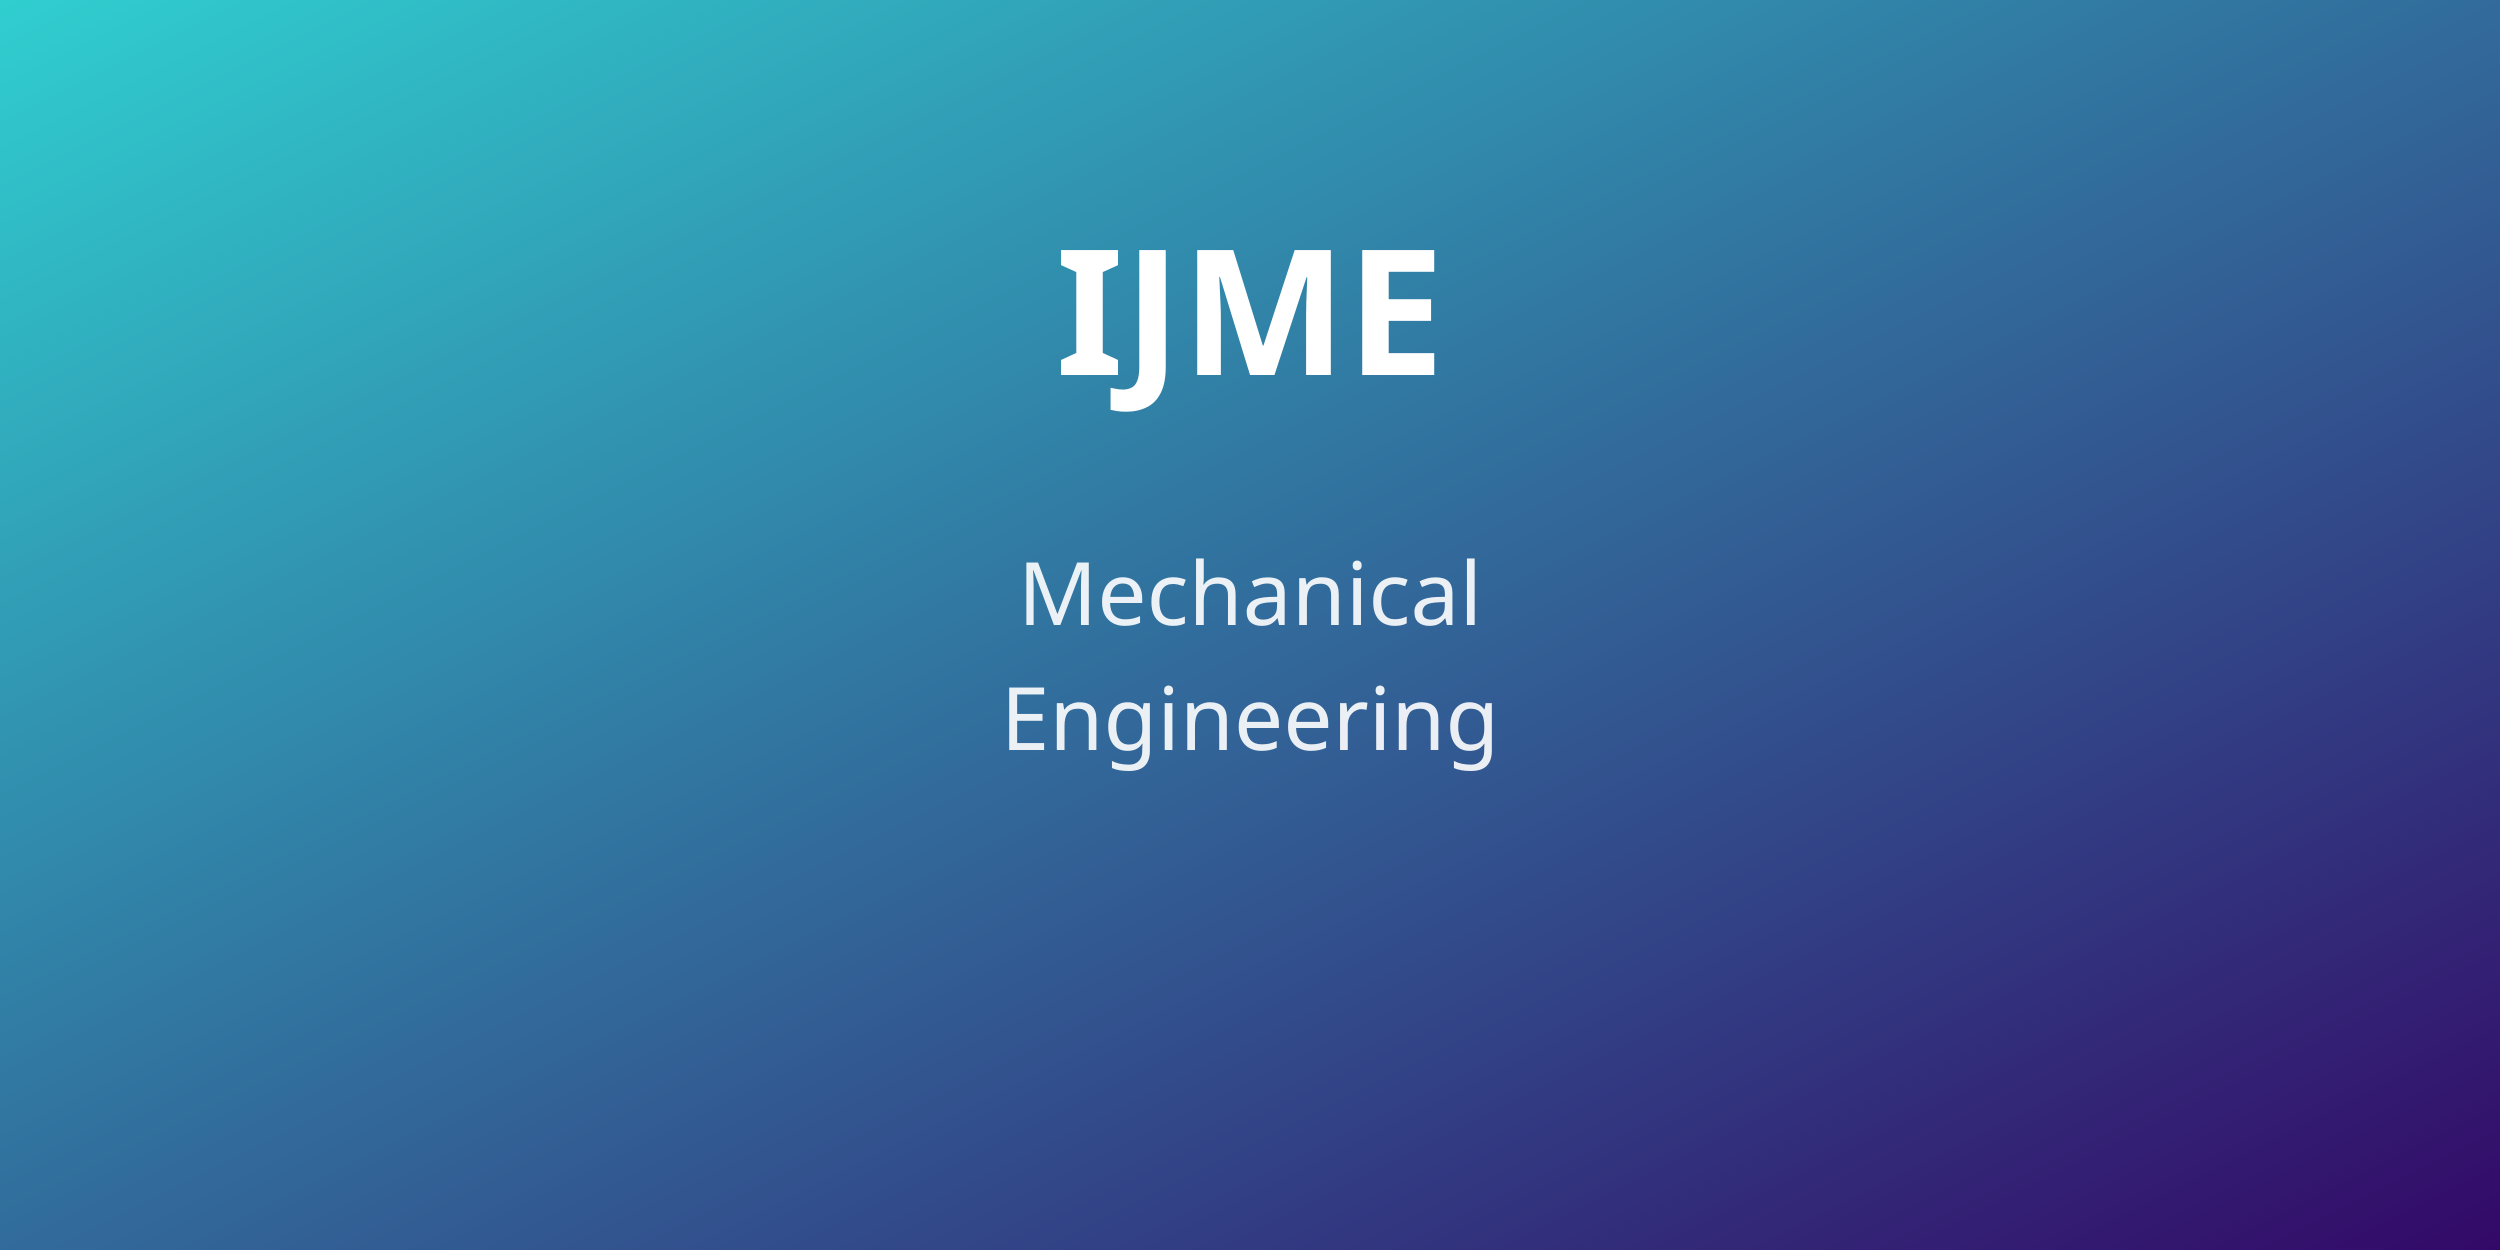
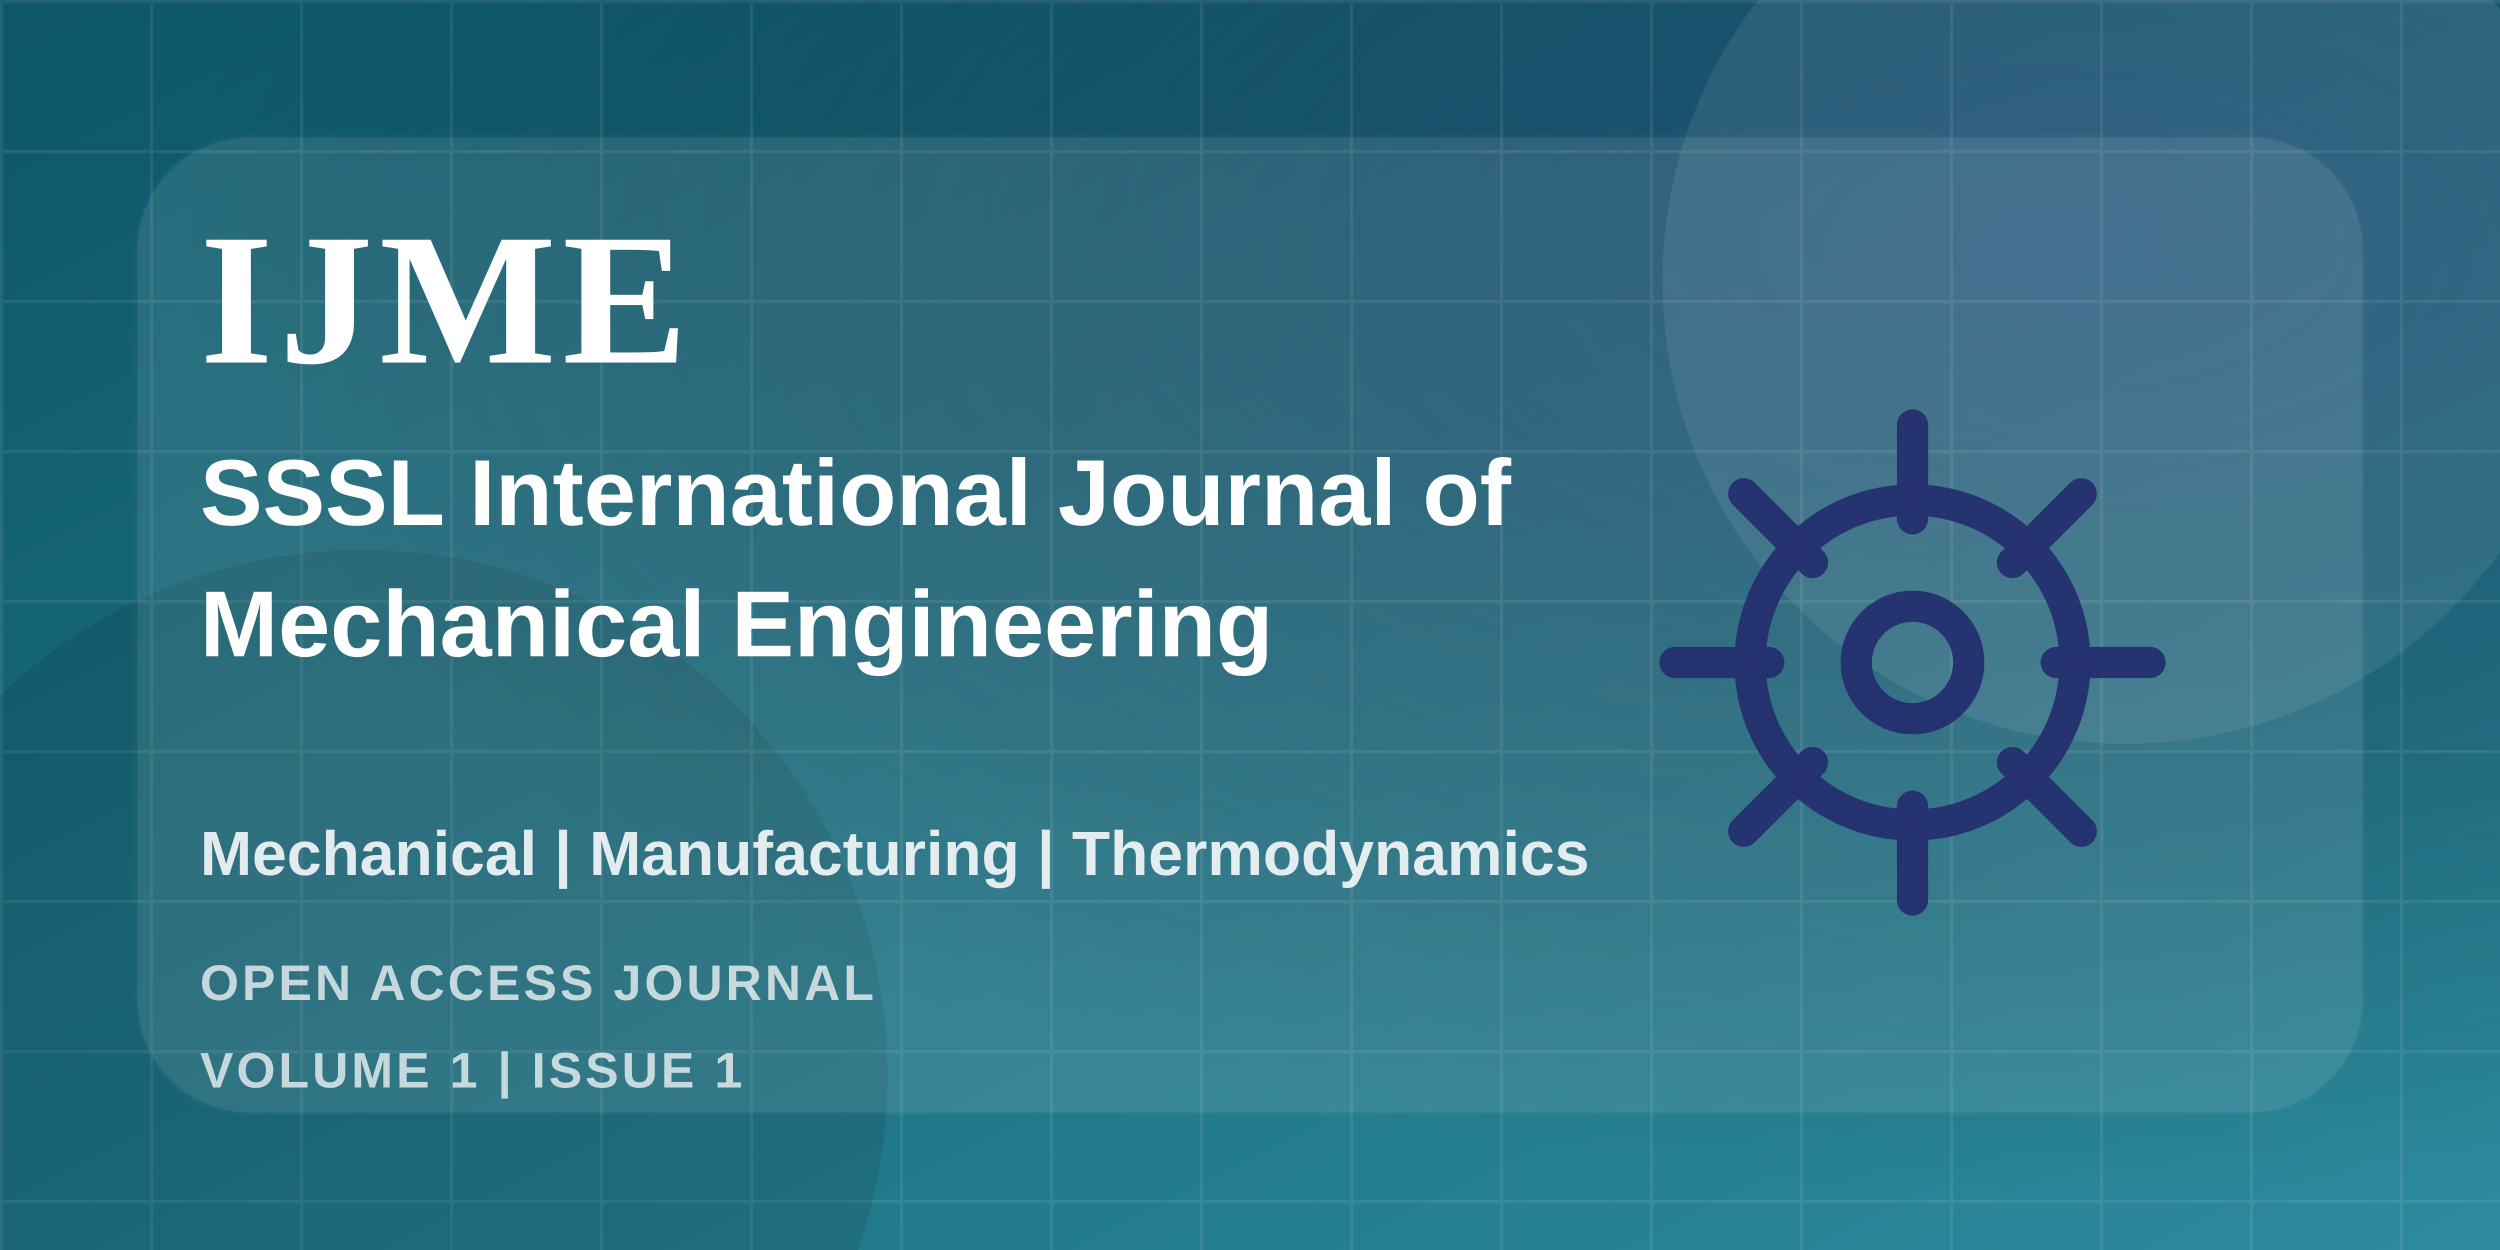
- <svg xmlns="http://www.w3.org/2000/svg" viewBox="0 0 400 200">
+ <svg xmlns="http://www.w3.org/2000/svg" viewBox="0 0 400 200" role="img" aria-labelledby="title-IJME desc-IJME">
  <defs>
-     <linearGradient id="grad5" x1="0%" y1="0%" x2="100%" y2="100%">
-       <stop offset="0%" style="stop-color:#30cfd0;stop-opacity:1" />
-       <stop offset="100%" style="stop-color:#330867;stop-opacity:1" />
+     <linearGradient id="coverGrad5" x1="0%" y1="0%" x2="100%" y2="100%">
+       <stop offset="0%" stop-color="#0c5668" />
+       <stop offset="100%" stop-color="#2d8b9d" />
    </linearGradient>
+     <radialGradient id="glow5" cx="82%" cy="20%" r="75%">
+       <stop offset="0%" stop-color="#24306f" stop-opacity="0.45" />
+       <stop offset="100%" stop-color="#000000" stop-opacity="0" />
+     </radialGradient>
+     <pattern id="grid5" width="24" height="24" patternUnits="userSpaceOnUse">
+       <path d="M24 0H0V24" fill="none" stroke="#ffffff" stroke-opacity="0.08" stroke-width="1" />
+     </pattern>
+     <style>
+       .code { font-family: Georgia, 'Times New Roman', serif; font-size: 30px; font-weight: 800; letter-spacing: 1px; fill: #ffffff; }
+       .title { font-family: 'Outfit', 'Segoe UI', Arial, sans-serif; font-size: 15px; font-weight: 800; fill: #ffffff; }
+       .subject { font-family: 'Poppins', 'Segoe UI', Arial, sans-serif; font-size: 10px; font-weight: 700; fill: rgba(255,255,255,0.86); }
+       .meta { font-family: 'Poppins', 'Segoe UI', Arial, sans-serif; font-size: 8px; font-weight: 700; fill: rgba(255,255,255,0.72); letter-spacing: 0.5px; }
+     </style>
  </defs>
-   <rect width="400" height="200" fill="url(#grad5)" />
-   <text x="200" y="60" font-size="28" font-weight="bold" fill="white" text-anchor="middle" font-family="Outfit">IJME</text>
-   <text x="200" y="100" font-size="14" fill="rgba(255,255,255,0.9)" text-anchor="middle" font-family="Poppins">Mechanical</text>
-   <text x="200" y="120" font-size="14" fill="rgba(255,255,255,0.9)" text-anchor="middle" font-family="Poppins">Engineering</text>
+   <rect width="400" height="200" rx="0" fill="url(#coverGrad5)" />
+   <rect width="400" height="200" fill="url(#glow5)" />
+   <rect width="400" height="200" fill="url(#grid5)" />
+   <circle cx="340" cy="45" r="74" fill="#ffffff" opacity="0.08" />
+   <circle cx="58" cy="172" r="84" fill="#000000" opacity="0.10" />
+   <rect x="22" y="22" width="356" height="156" rx="18" fill="#ffffff" opacity="0.10" stroke="#ffffff" stroke-opacity="0.22" />
+   <text x="32" y="58" class="code">IJME</text>
+   <text x="32" y="84" class="title">SSSL International Journal of</text>
+   <text x="32" y="105" class="title">Mechanical Engineering</text>
+   <text x="32" y="140" class="subject">Mechanical | Manufacturing | Thermodynamics</text>
+   <text x="32" y="160" class="meta">OPEN ACCESS JOURNAL</text>
+   <text x="32" y="174" class="meta">VOLUME 1 | ISSUE 1</text>
+   <circle cx="306" cy="106" r="26" fill="none" stroke="#24306f" stroke-width="5" stroke-linecap="round" stroke-linejoin="round" opacity="0.95" />
+   <circle cx="306" cy="106" r="9" fill="none" stroke="#24306f" stroke-width="5" stroke-linecap="round" stroke-linejoin="round" opacity="0.95" />
+   <path d="M306 68v15M306 129v15M268 106h15M329 106h15M279 79l11 11M322 122l11 11M333 79l-11 11M290 122l-11 11" fill="none" stroke="#24306f" stroke-width="5" stroke-linecap="round" stroke-linejoin="round" opacity="0.95" />
</svg>
